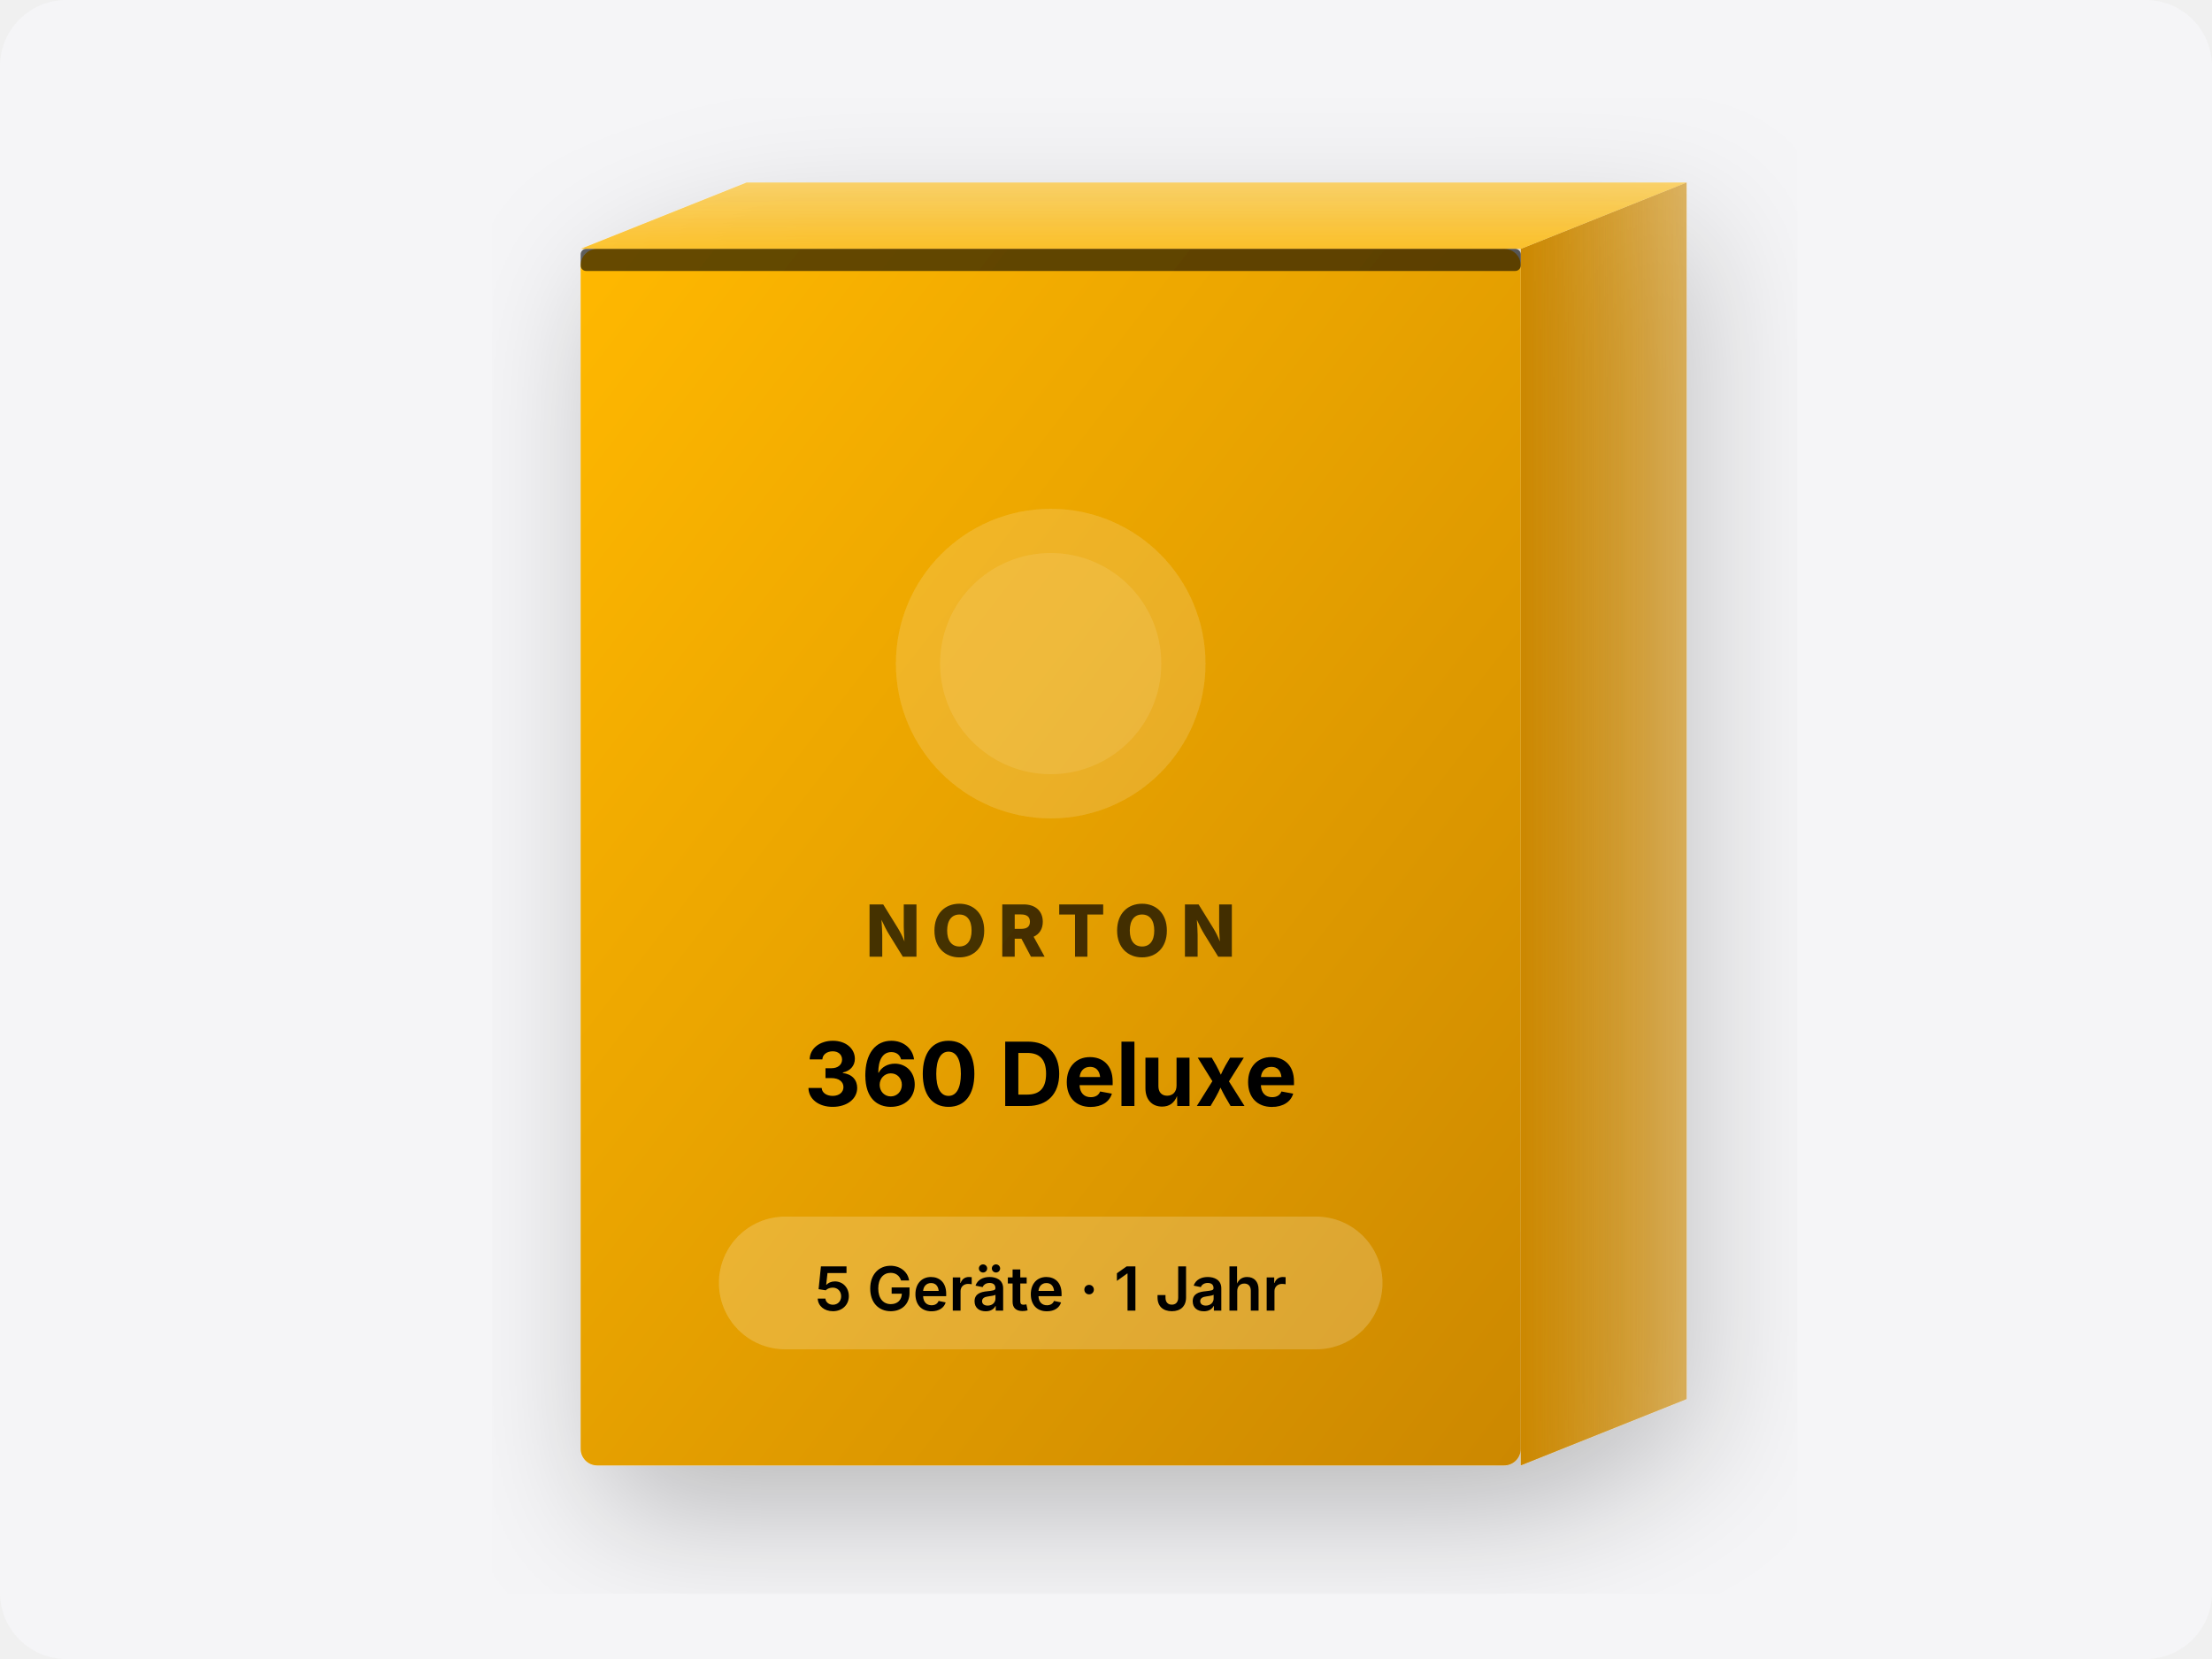
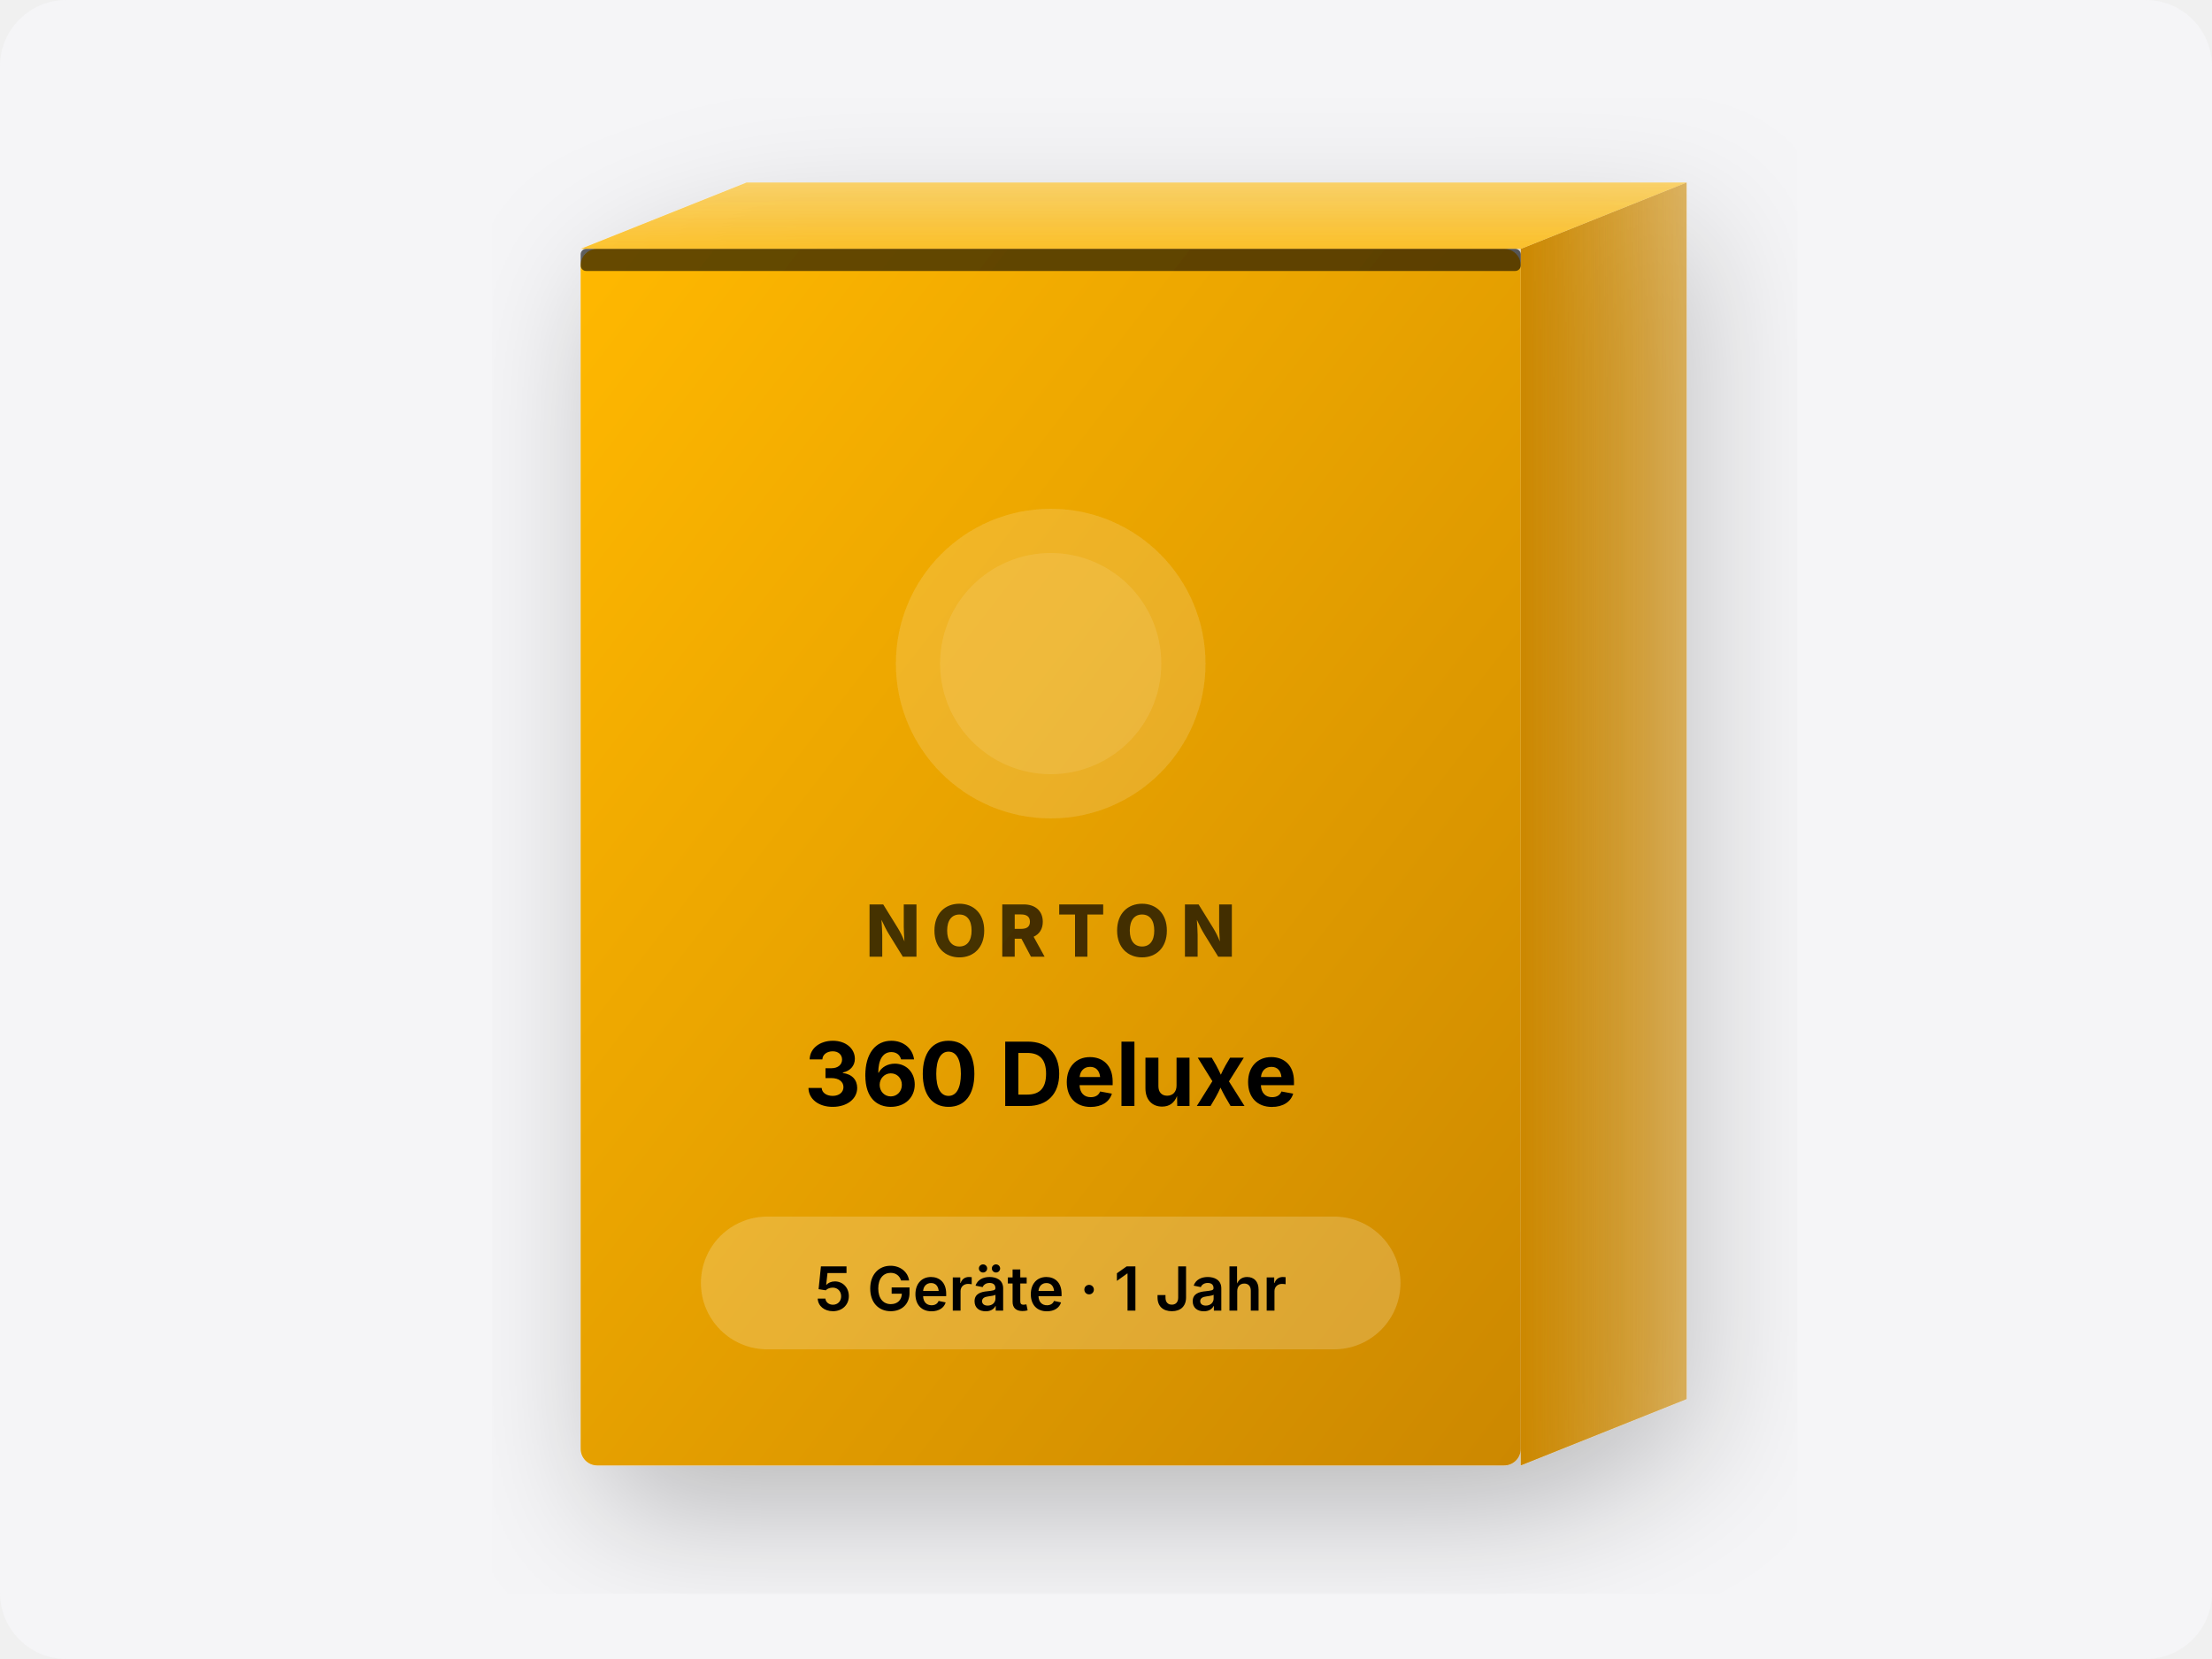
<svg xmlns="http://www.w3.org/2000/svg" viewBox="0 0 400 300" width="400" height="300">
  <defs>
    <linearGradient id="front-NORTON-360-DLX-5D-1Y" x1="0%" y1="0%" x2="100%" y2="100%">
      <stop offset="0%" style="stop-color:#FFB800" />
      <stop offset="100%" style="stop-color:#CC8800" />
    </linearGradient>
    <linearGradient id="side-NORTON-360-DLX-5D-1Y" x1="0%" y1="0%" x2="100%" y2="0%">
      <stop offset="0%" style="stop-color:#CC8800" />
      <stop offset="100%" style="stop-color:#CC8800;stop-opacity:0.6" />
    </linearGradient>
    <linearGradient id="top-NORTON-360-DLX-5D-1Y" x1="0%" y1="100%" x2="0%" y2="0%">
      <stop offset="0%" style="stop-color:#FFB800" />
      <stop offset="100%" style="stop-color:#FFB800;stop-opacity:0.7" />
    </linearGradient>
    <filter id="shadow-NORTON-360-DLX-5D-1Y">
      <feDropShadow dx="4" dy="8" stdDeviation="12" flood-opacity="0.25" />
    </filter>
  </defs>
  <rect width="400" height="300" fill="#f5f5f7" rx="12" />
  <g filter="url(#shadow-NORTON-360-DLX-5D-1Y)" transform="translate(95, 25)">
    <polygon points="180,20 210,8 210,228 180,240" fill="url(#side-NORTON-360-DLX-5D-1Y)" />
    <polygon points="10,20 180,20 210,8 40,8" fill="url(#top-NORTON-360-DLX-5D-1Y)" opacity="0.8" />
    <rect x="10" y="20" width="170" height="220" rx="3" fill="url(#front-NORTON-360-DLX-5D-1Y)" />
    <rect x="10" y="20" width="170" height="4" fill="#000000" opacity="0.6" rx="1" />
    <circle cx="95" cy="95" r="28" fill="white" opacity="0.15" />
    <circle cx="95" cy="95" r="20" fill="white" opacity="0.1" />
    <text x="95" y="148" text-anchor="middle" font-family="system-ui,-apple-system,sans-serif" font-size="13" font-weight="800" letter-spacing="2" fill="#000" opacity="0.7">NORTON</text>
    <text x="95" y="175" text-anchor="middle" font-family="system-ui,-apple-system,sans-serif" font-size="16" font-weight="700" fill="#000">360 Deluxe</text>
-     <rect x="35" y="195" width="120" height="24" rx="12" fill="white" opacity="0.2" />
+     <rect x="31.75" y="195" width="126.5" height="24" rx="12" fill="white" opacity="0.2" />
    <text x="95" y="212" text-anchor="middle" font-family="system-ui,-apple-system,sans-serif" font-size="11" font-weight="600" fill="#000">5 Geräte · 1 Jahr</text>
  </g>
</svg>
